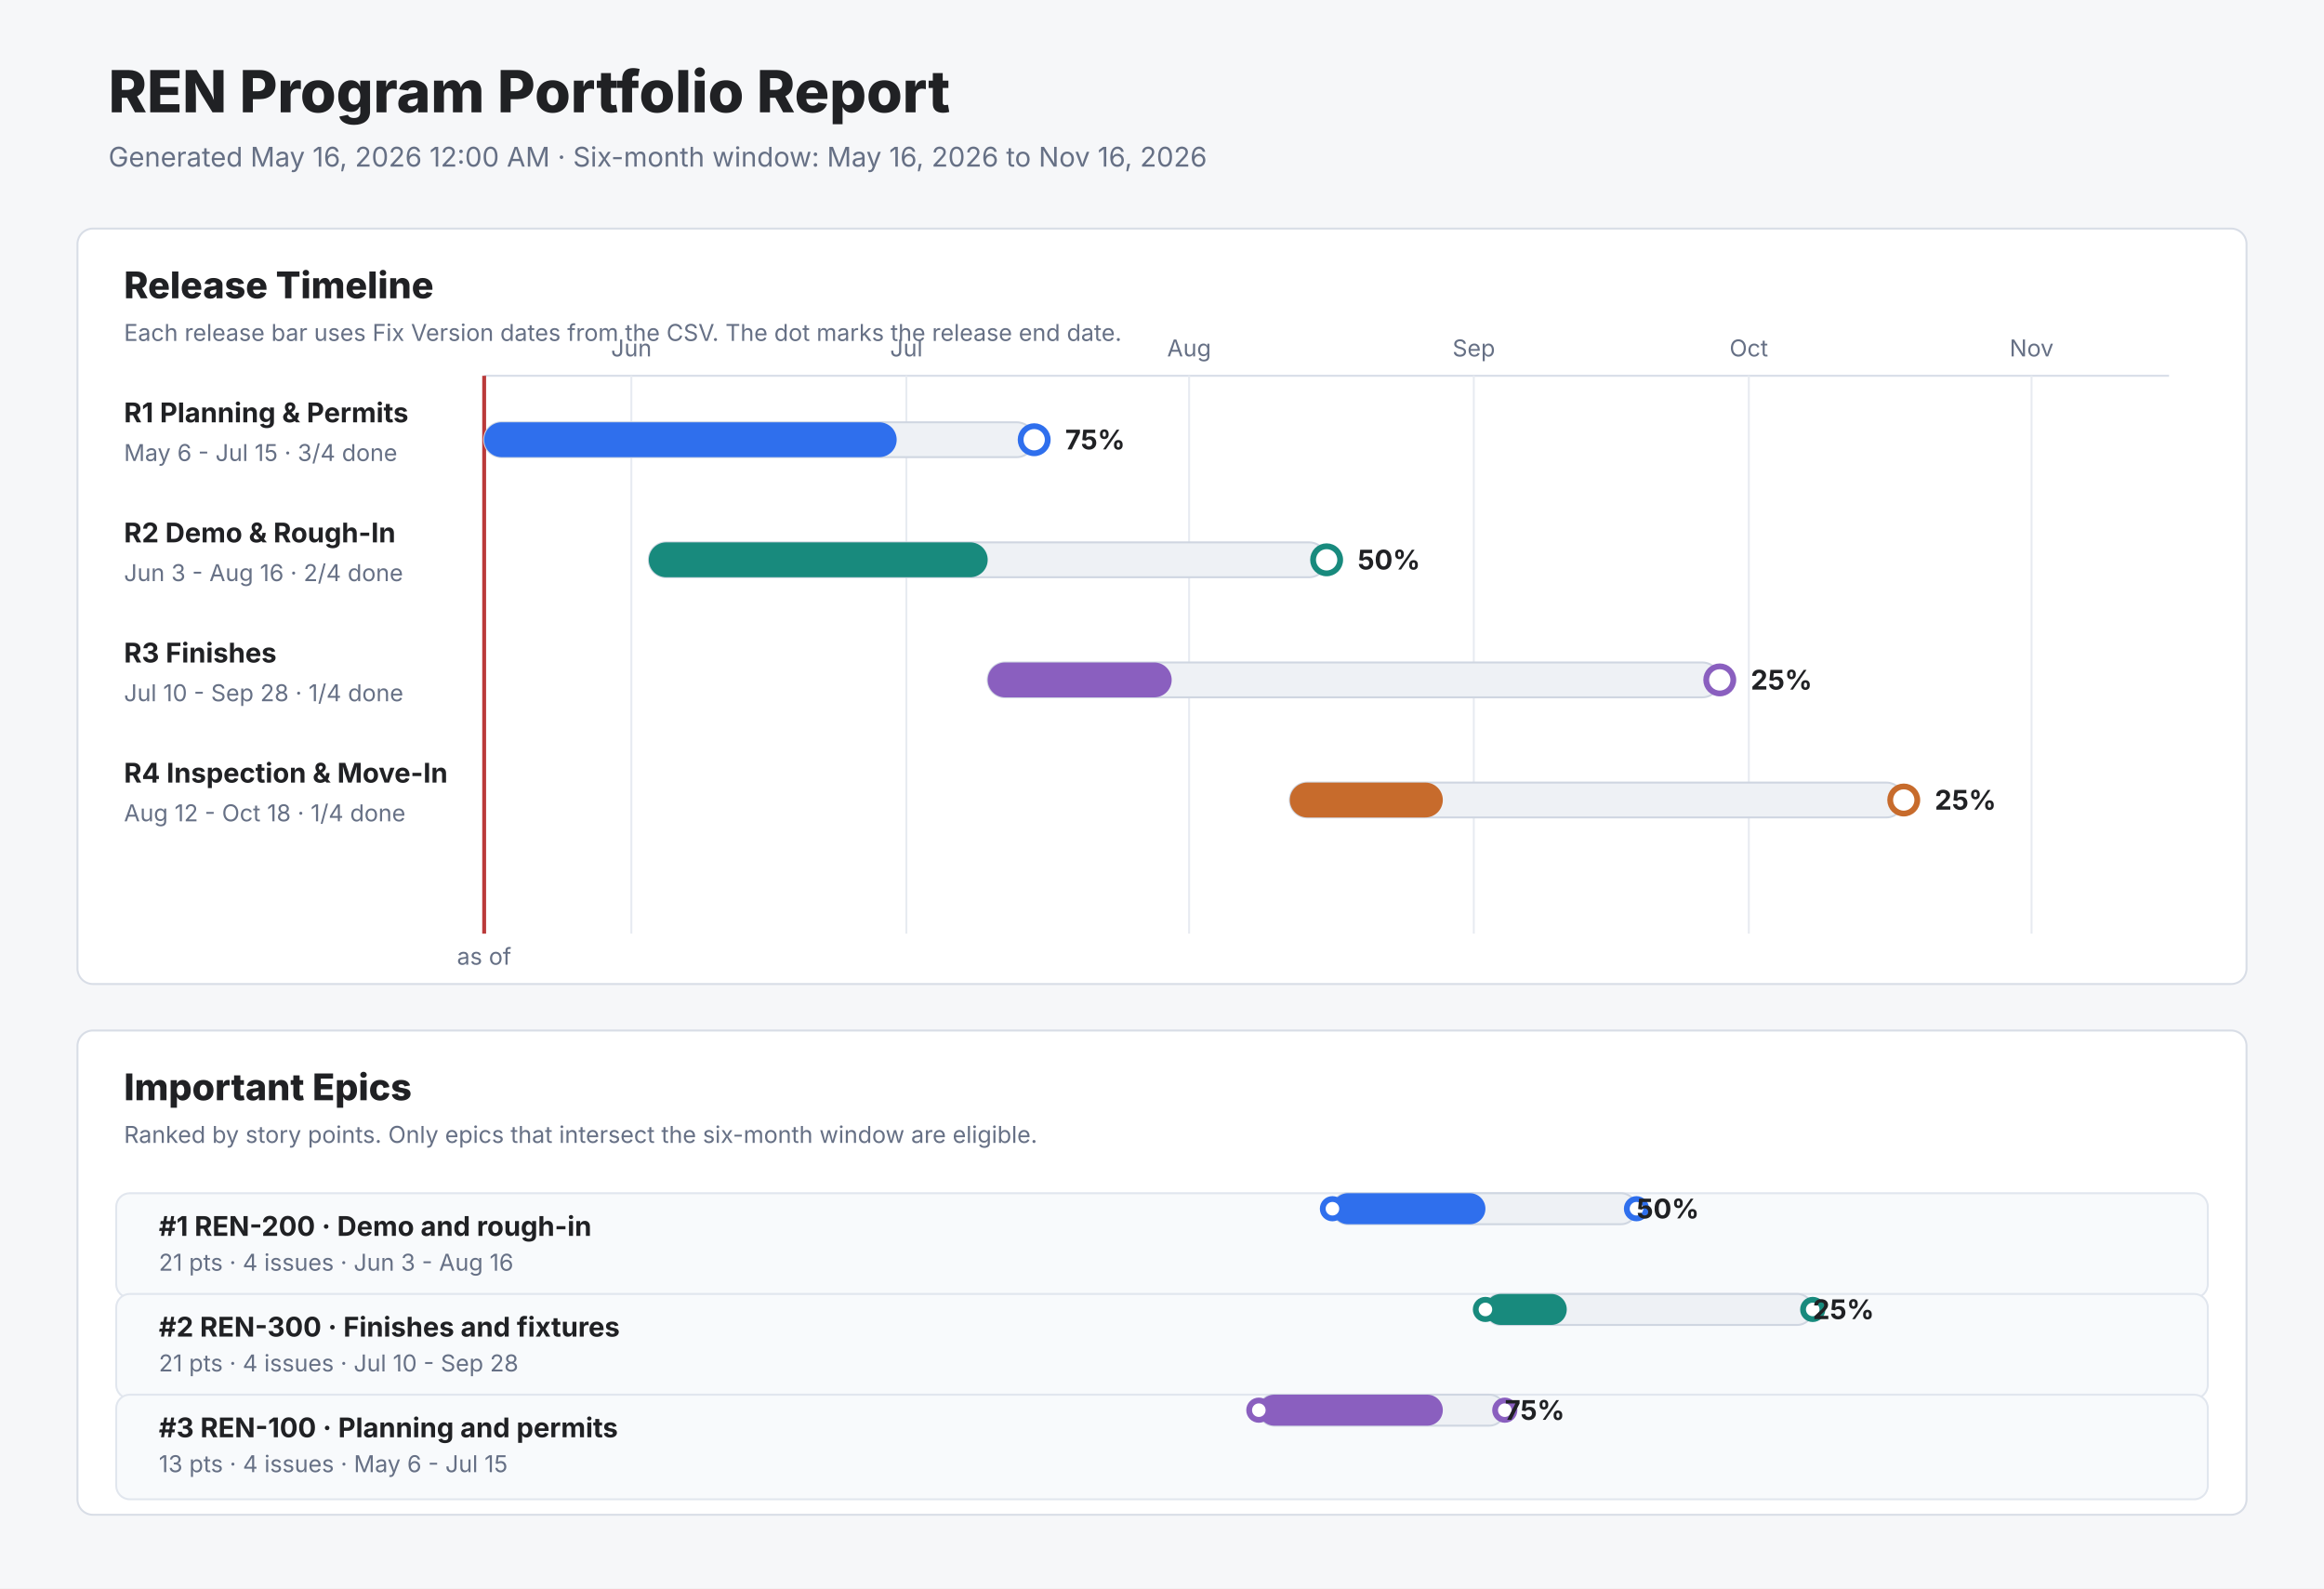
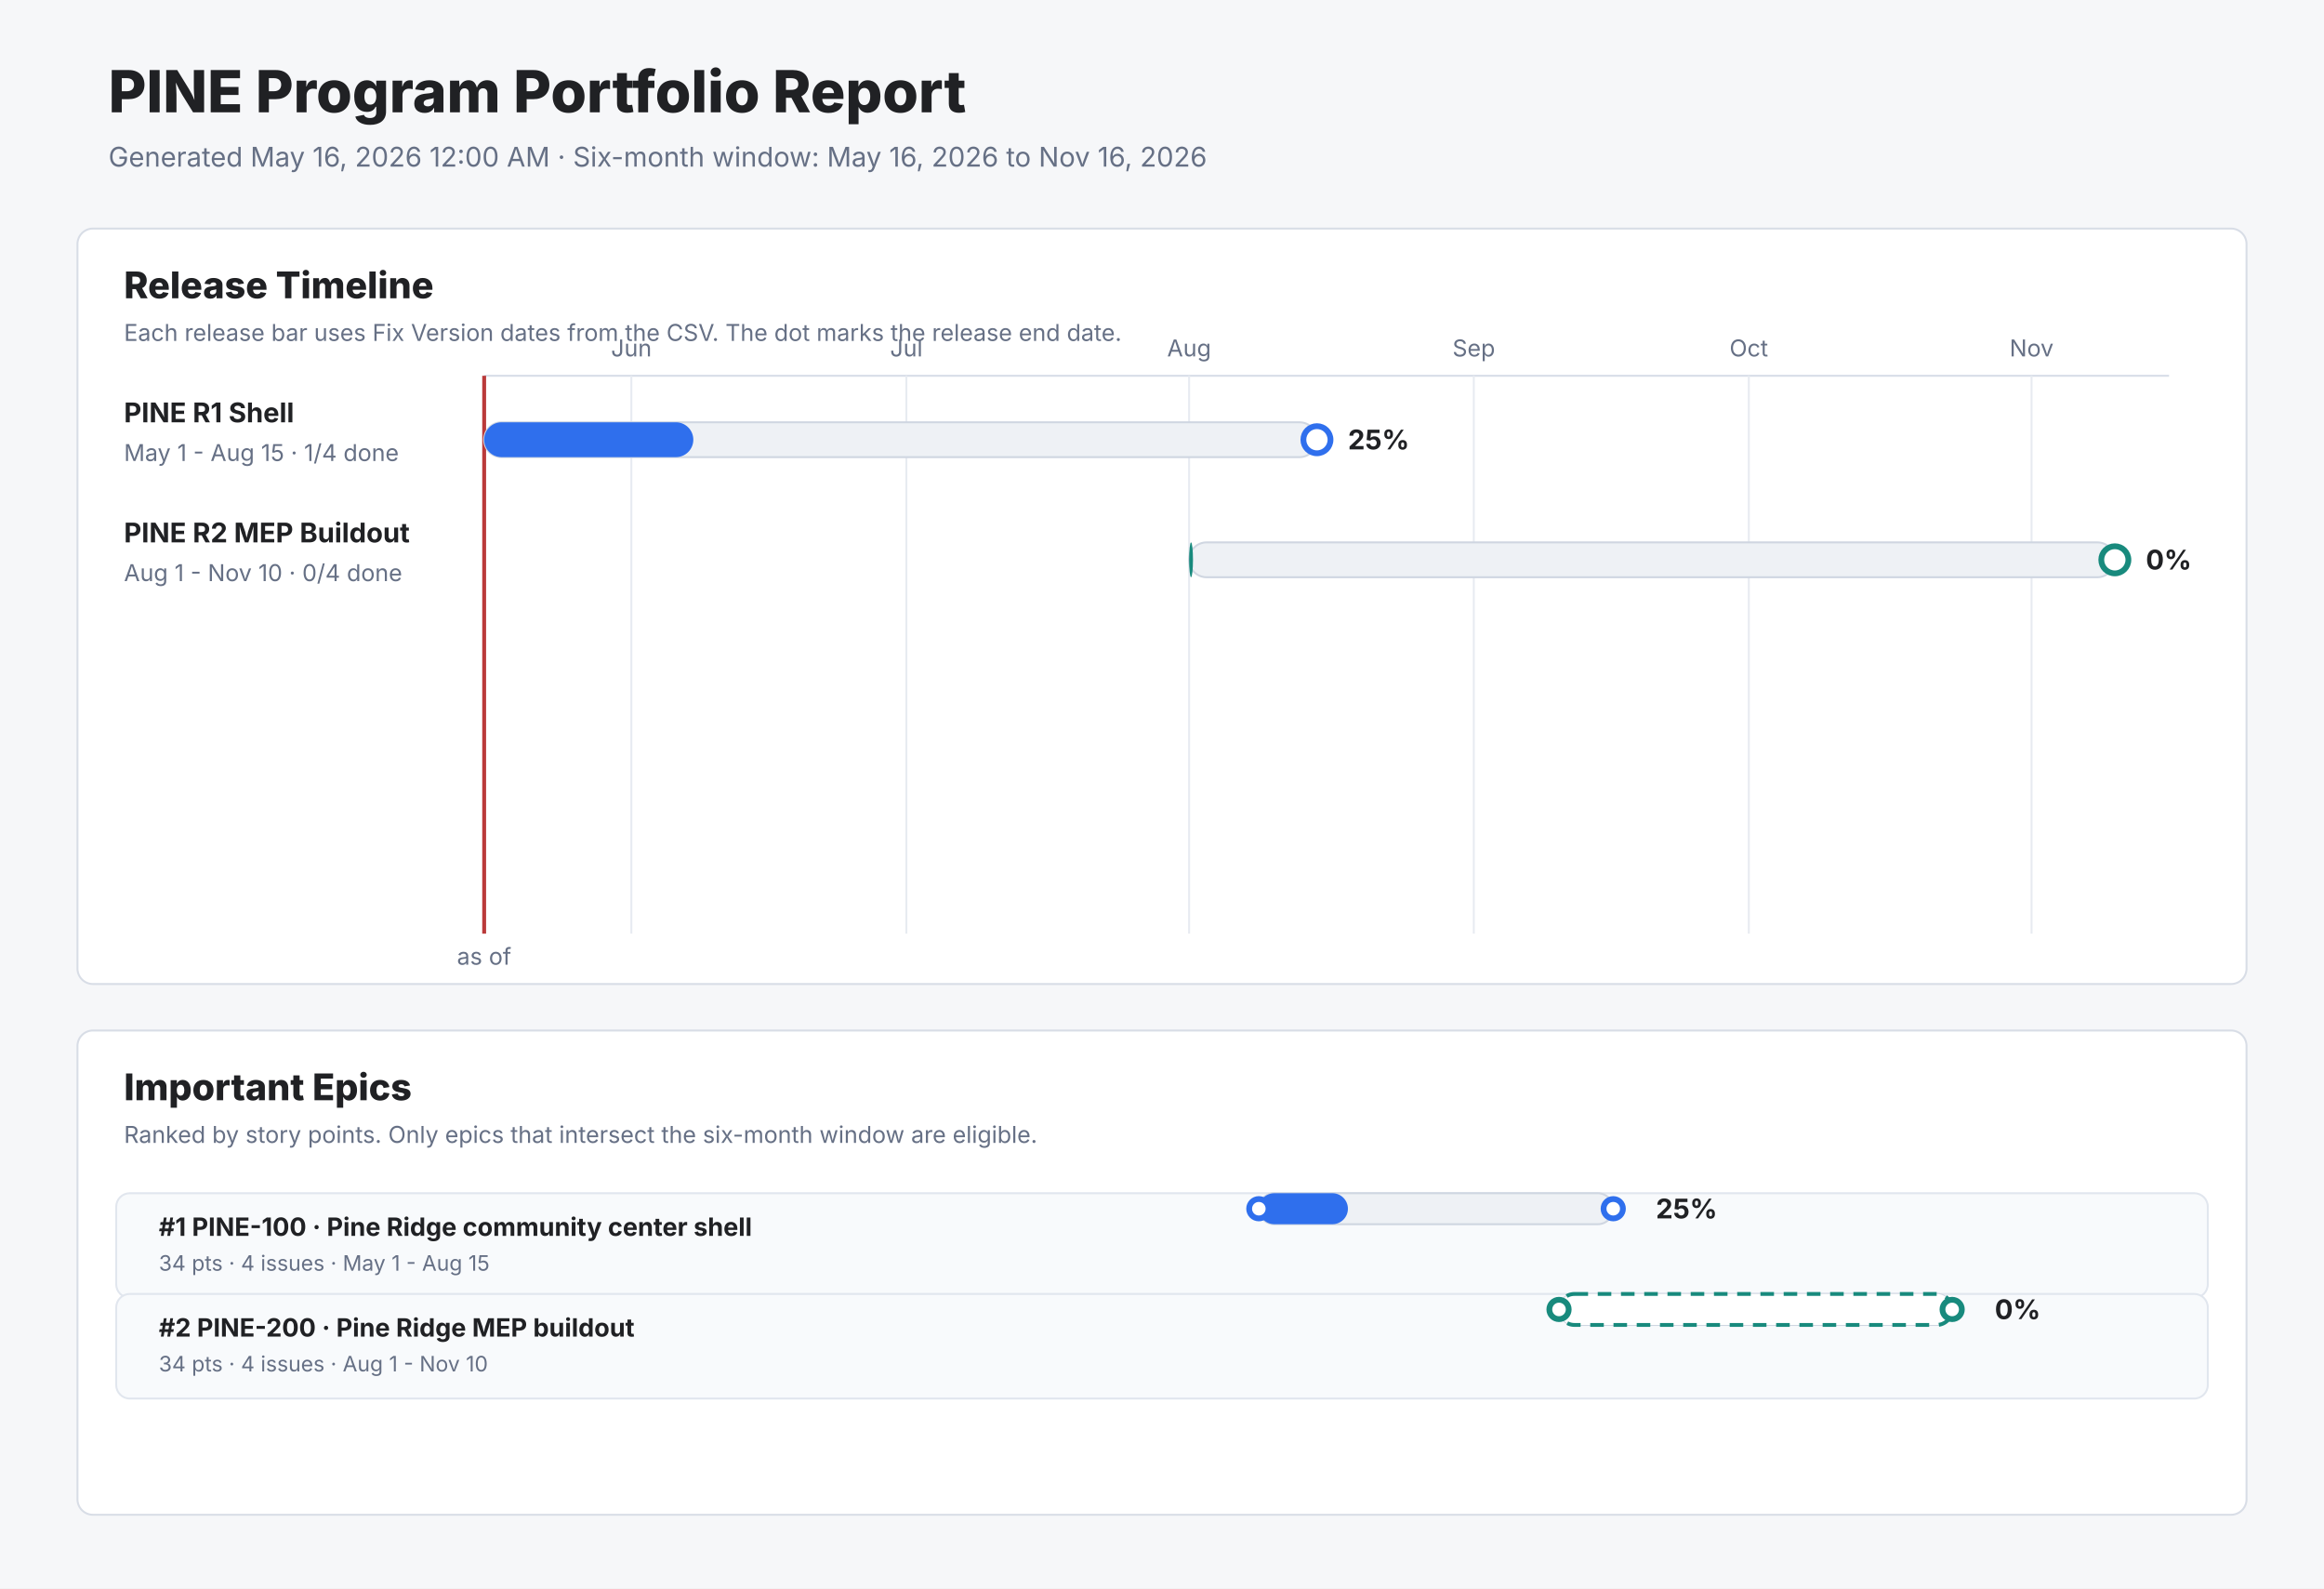
<svg xmlns="http://www.w3.org/2000/svg" width="1200" height="820" viewBox="0 0 1200 820" role="img" aria-labelledby="title desc">
  <defs>
    <style>
      .page { fill: #f6f7f9; }
      .panel { fill: #ffffff; stroke: #d8dde6; stroke-width: 1; }
      .ink { fill: #202124; font-family: Inter, ui-sans-serif, system-ui, -apple-system, BlinkMacSystemFont, "Segoe UI", sans-serif; }
      .muted { fill: #667085; font-family: Inter, ui-sans-serif, system-ui, -apple-system, BlinkMacSystemFont, "Segoe UI", sans-serif; }
      .small { font-size: 12px; }
      .label { font-size: 14px; font-weight: 700; }
+       .epicTitle { font-size: 13px; font-weight: 700; }
+       .epicMeta { font-size: 11px; }
      .title { font-size: 30px; font-weight: 800; letter-spacing: 0; }
      .section { font-size: 19px; font-weight: 800; }
      .axis { stroke: #d7dde7; stroke-width: 1; }
      .grid { stroke: #e7ebf1; stroke-width: 1; }
      .releaseBar { stroke-width: 0; }
      .remainder { fill: #eef1f5; stroke: #cfd6e1; stroke-width: 1; }
      .completion { fill-opacity: 1; }
      .dot { fill: #ffffff; stroke-width: 3; }
      .notStarted { fill: #ffffff; stroke-width: 2; stroke-dasharray: 7 5; }
      .soft { fill: #f8fafc; stroke: #e1e6ee; }
    </style>
  </defs>
  <rect class="page" x="0" y="0" width="1200" height="820" />
-   <text class="ink title" x="56" y="58">REN Program Portfolio Report</text>
+   <text class="ink title" x="56" y="58">PINE Program Portfolio Report</text>
  <text class="muted" x="56" y="86" font-size="14">Generated May 16, 2026 12:00 AM · Six-month window: May 16, 2026 to Nov 16, 2026</text>
  <rect class="panel" x="40" y="118" width="1120" height="390" rx="8" />
  <text class="ink section" x="64" y="154">Release Timeline</text>
  <text class="muted small" x="64" y="176">Each release bar uses Fix Version dates from the CSV. The dot marks the release end date.</text>
  <line class="axis" x1="250" y1="194" x2="1120" y2="194" />
  <line class="grid" x1="326" y1="194" x2="326" y2="482" />
  <text class="muted small" x="326" y="184" text-anchor="middle">Jun</text>
  <line class="grid" x1="468" y1="194" x2="468" y2="482" />
  <text class="muted small" x="468" y="184" text-anchor="middle">Jul</text>
  <line class="grid" x1="614" y1="194" x2="614" y2="482" />
  <text class="muted small" x="614" y="184" text-anchor="middle">Aug</text>
  <line class="grid" x1="761" y1="194" x2="761" y2="482" />
  <text class="muted small" x="761" y="184" text-anchor="middle">Sep</text>
  <line class="grid" x1="903" y1="194" x2="903" y2="482" />
  <text class="muted small" x="903" y="184" text-anchor="middle">Oct</text>
  <line class="grid" x1="1049" y1="194" x2="1049" y2="482" />
  <text class="muted small" x="1049" y="184" text-anchor="middle">Nov</text>
  <line x1="250" y1="194" x2="250" y2="482" stroke="#ba3a3a" stroke-width="2" />
  <text class="muted small" x="250" y="498" text-anchor="middle">as of</text>
-   <text class="ink label" x="64" y="218">R1 Planning &amp; Permits</text>
-   <text class="muted small" x="64" y="218" dy="20">May 6 - Jul 15 · 3/4 done</text>
-   <rect class="remainder" x="250" y="218" width="284" height="18" rx="9" />
-   <rect class="releaseBar" x="250" y="218" width="213" height="18" rx="9" fill="#2F6FED" />
-   <circle class="dot" cx="534" cy="218" r="7" dy="9" transform="translate(0 9)" stroke="#2F6FED" />
-   <text class="ink label" x="534" dx="16" y="218" dy="14">75%</text>
-   <text class="ink label" x="64" y="280">R2 Demo &amp; Rough-In</text>
-   <text class="muted small" x="64" y="280" dy="20">Jun 3 - Aug 16 · 2/4 done</text>
-   <rect class="remainder" x="335" y="280" width="350" height="18" rx="9" />
-   <rect class="releaseBar" x="335" y="280" width="175" height="18" rx="9" fill="#188A7D" />
-   <circle class="dot" cx="685" cy="280" r="7" dy="9" transform="translate(0 9)" stroke="#188A7D" />
-   <text class="ink label" x="685" dx="16" y="280" dy="14">50%</text>
-   <text class="ink label" x="64" y="342">R3 Finishes</text>
-   <text class="muted small" x="64" y="342" dy="20">Jul 10 - Sep 28 · 1/4 done</text>
-   <rect class="remainder" x="510" y="342" width="378" height="18" rx="9" />
-   <rect class="releaseBar" x="510" y="342" width="95" height="18" rx="9" fill="#8A5FBF" />
-   <circle class="dot" cx="888" cy="342" r="7" dy="9" transform="translate(0 9)" stroke="#8A5FBF" />
-   <text class="ink label" x="888" dx="16" y="342" dy="14">25%</text>
-   <text class="ink label" x="64" y="404">R4 Inspection &amp; Move-In</text>
-   <text class="muted small" x="64" y="404" dy="20">Aug 12 - Oct 18 · 1/4 done</text>
-   <rect class="remainder" x="666" y="404" width="317" height="18" rx="9" />
-   <rect class="releaseBar" x="666" y="404" width="79" height="18" rx="9" fill="#C76B2C" />
-   <circle class="dot" cx="983" cy="404" r="7" dy="9" transform="translate(0 9)" stroke="#C76B2C" />
-   <text class="ink label" x="983" dx="16" y="404" dy="14">25%</text>
+   <text class="ink label" x="64" y="218">PINE R1 Shell</text>
+   <text class="muted small" x="64" y="218" dy="20">May 1 - Aug 15 · 1/4 done</text>
+   <rect class="remainder" x="250" y="218" width="430" height="18" rx="9" />
+   <rect class="releaseBar" x="250" y="218" width="108" height="18" rx="9" fill="#2F6FED" />
+   <circle class="dot" cx="680" cy="218" r="7" dy="9" transform="translate(0 9)" stroke="#2F6FED" />
+   <text class="ink label" x="680" dx="16" y="218" dy="14">25%</text>
+   <text class="ink label" x="64" y="280">PINE R2 MEP Buildout</text>
+   <text class="muted small" x="64" y="280" dy="20">Aug 1 - Nov 10 · 0/4 done</text>
+   <rect class="remainder" x="614" y="280" width="478" height="18" rx="9" />
+   <rect class="releaseBar" x="614" y="280" width="2" height="18" rx="9" fill="#188A7D" />
+   <circle class="dot" cx="1092" cy="280" r="7" dy="9" transform="translate(0 9)" stroke="#188A7D" />
+   <text class="ink label" x="1092" dx="16" y="280" dy="14">0%</text>
  <rect class="panel" x="40" y="532" width="1120" height="250" rx="8" />
  <text class="ink section" x="64" y="568">Important Epics</text>
  <text class="muted small" x="64" y="590">Ranked by story points. Only epics that intersect the six-month window are eligible.</text>
  <rect class="soft" x="60" y="616" width="1080" height="54" rx="7" />
-   <text class="ink label" x="82" y="616" dy="22">#1 REN-200 · Demo and rough-in</text>
-   <text class="muted small" x="82" y="616" dy="40">21 pts · 4 issues · Jun 3 - Aug 16</text>
-   <rect class="remainder" x="688" y="616" width="157" height="16" rx="8" />
-   <rect class="completion" x="688" y="616" width="79" height="16" rx="8" fill="#2F6FED" />
-   <circle class="dot" cx="688" cy="616" r="5" transform="translate(0 8)" stroke="#2F6FED" />
-   <circle class="dot" cx="688" cy="616" r="5" transform="translate(157 8)" stroke="#2F6FED" />
-   <text class="ink label" x="688" dx="157" y="616" dy="13">50%</text>
+   <text class="ink epicTitle" x="82" y="616" dy="22">#1 PINE-100 · Pine Ridge community center shell</text>
+   <text class="muted epicMeta" x="82" y="616" dy="40">34 pts · 4 issues · May 1 - Aug 15</text>
+   <rect class="remainder" x="650" y="616" width="183" height="16" rx="8" />
+   <rect class="completion" x="650" y="616" width="46" height="16" rx="8" fill="#2F6FED" />
+   <circle class="dot" cx="650" cy="616" r="5" transform="translate(0 8)" stroke="#2F6FED" />
+   <circle class="dot" cx="650" cy="616" r="5" transform="translate(183 8)" stroke="#2F6FED" />
+   <text class="ink label" x="855" y="616" dy="13">25%</text>
  <rect class="soft" x="60" y="668" width="1080" height="54" rx="7" />
-   <text class="ink label" x="82" y="668" dy="22">#2 REN-300 · Finishes and fixtures</text>
-   <text class="muted small" x="82" y="668" dy="40">21 pts · 4 issues · Jul 10 - Sep 28</text>
-   <rect class="remainder" x="767" y="668" width="169" height="16" rx="8" />
-   <rect class="completion" x="767" y="668" width="42" height="16" rx="8" fill="#188A7D" />
-   <circle class="dot" cx="767" cy="668" r="5" transform="translate(0 8)" stroke="#188A7D" />
-   <circle class="dot" cx="767" cy="668" r="5" transform="translate(169 8)" stroke="#188A7D" />
-   <text class="ink label" x="767" dx="169" y="668" dy="13">25%</text>
-   <rect class="soft" x="60" y="720" width="1080" height="54" rx="7" />
-   <text class="ink label" x="82" y="720" dy="22">#3 REN-100 · Planning and permits</text>
-   <text class="muted small" x="82" y="720" dy="40">13 pts · 4 issues · May 6 - Jul 15</text>
-   <rect class="remainder" x="650" y="720" width="127" height="16" rx="8" />
-   <rect class="completion" x="650" y="720" width="95" height="16" rx="8" fill="#8A5FBF" />
-   <circle class="dot" cx="650" cy="720" r="5" transform="translate(0 8)" stroke="#8A5FBF" />
-   <circle class="dot" cx="650" cy="720" r="5" transform="translate(127 8)" stroke="#8A5FBF" />
-   <text class="ink label" x="650" dx="127" y="720" dy="13">75%</text>
+   <text class="ink epicTitle" x="82" y="668" dy="22">#2 PINE-200 · Pine Ridge MEP buildout</text>
+   <text class="muted epicMeta" x="82" y="668" dy="40">34 pts · 4 issues · Aug 1 - Nov 10</text>
+   <rect class="remainder" x="805" y="668" width="203" height="16" rx="8" />
+   <rect class="notStarted" x="805" y="668" width="203" height="16" rx="8" stroke="#188A7D" />
+   <circle class="dot" cx="805" cy="668" r="5" transform="translate(0 8)" stroke="#188A7D" />
+   <circle class="dot" cx="805" cy="668" r="5" transform="translate(203 8)" stroke="#188A7D" />
+   <text class="ink label" x="1030" y="668" dy="13">0%</text>
</svg>
